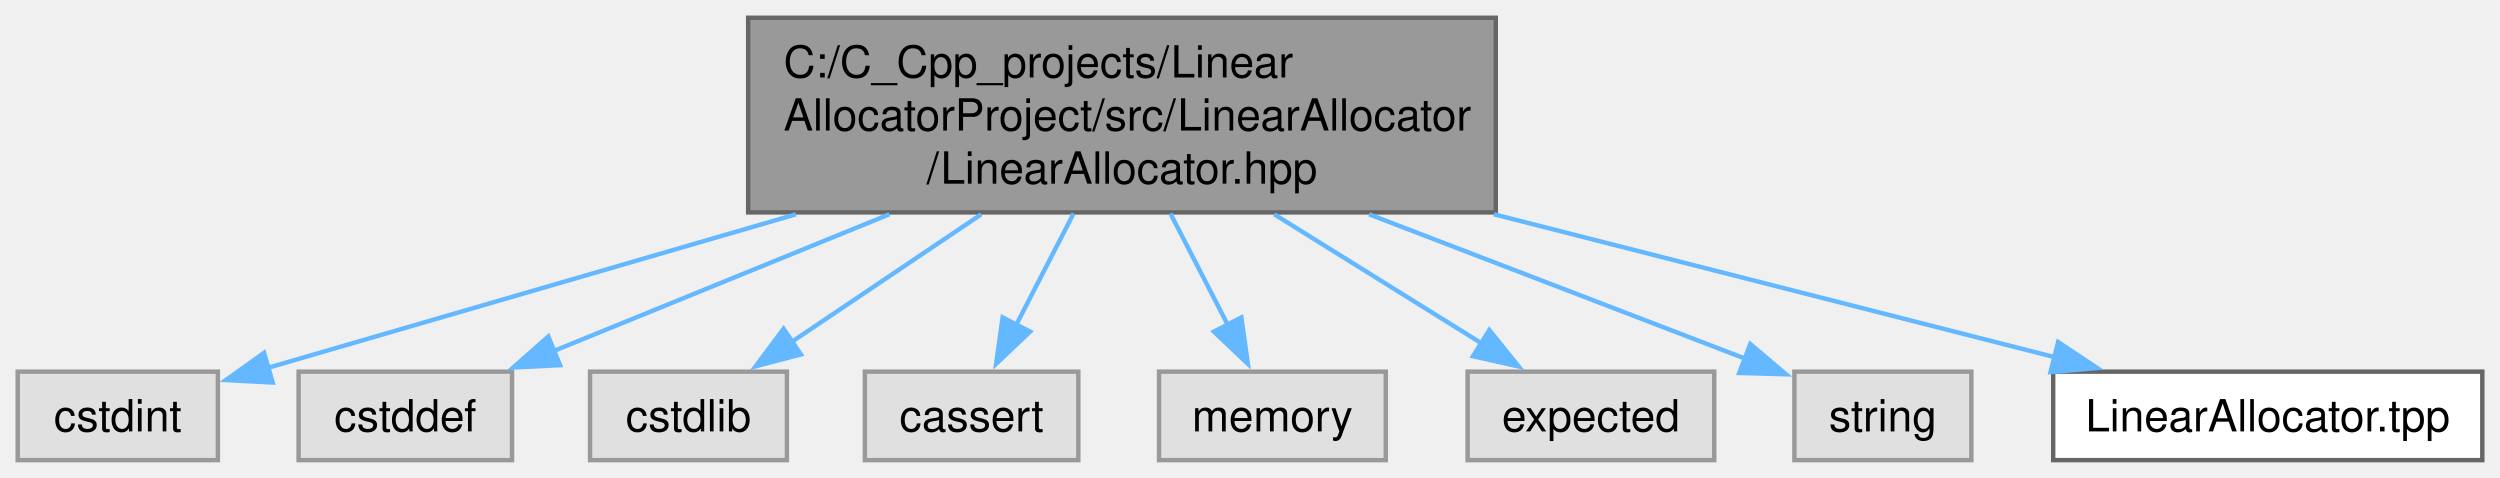
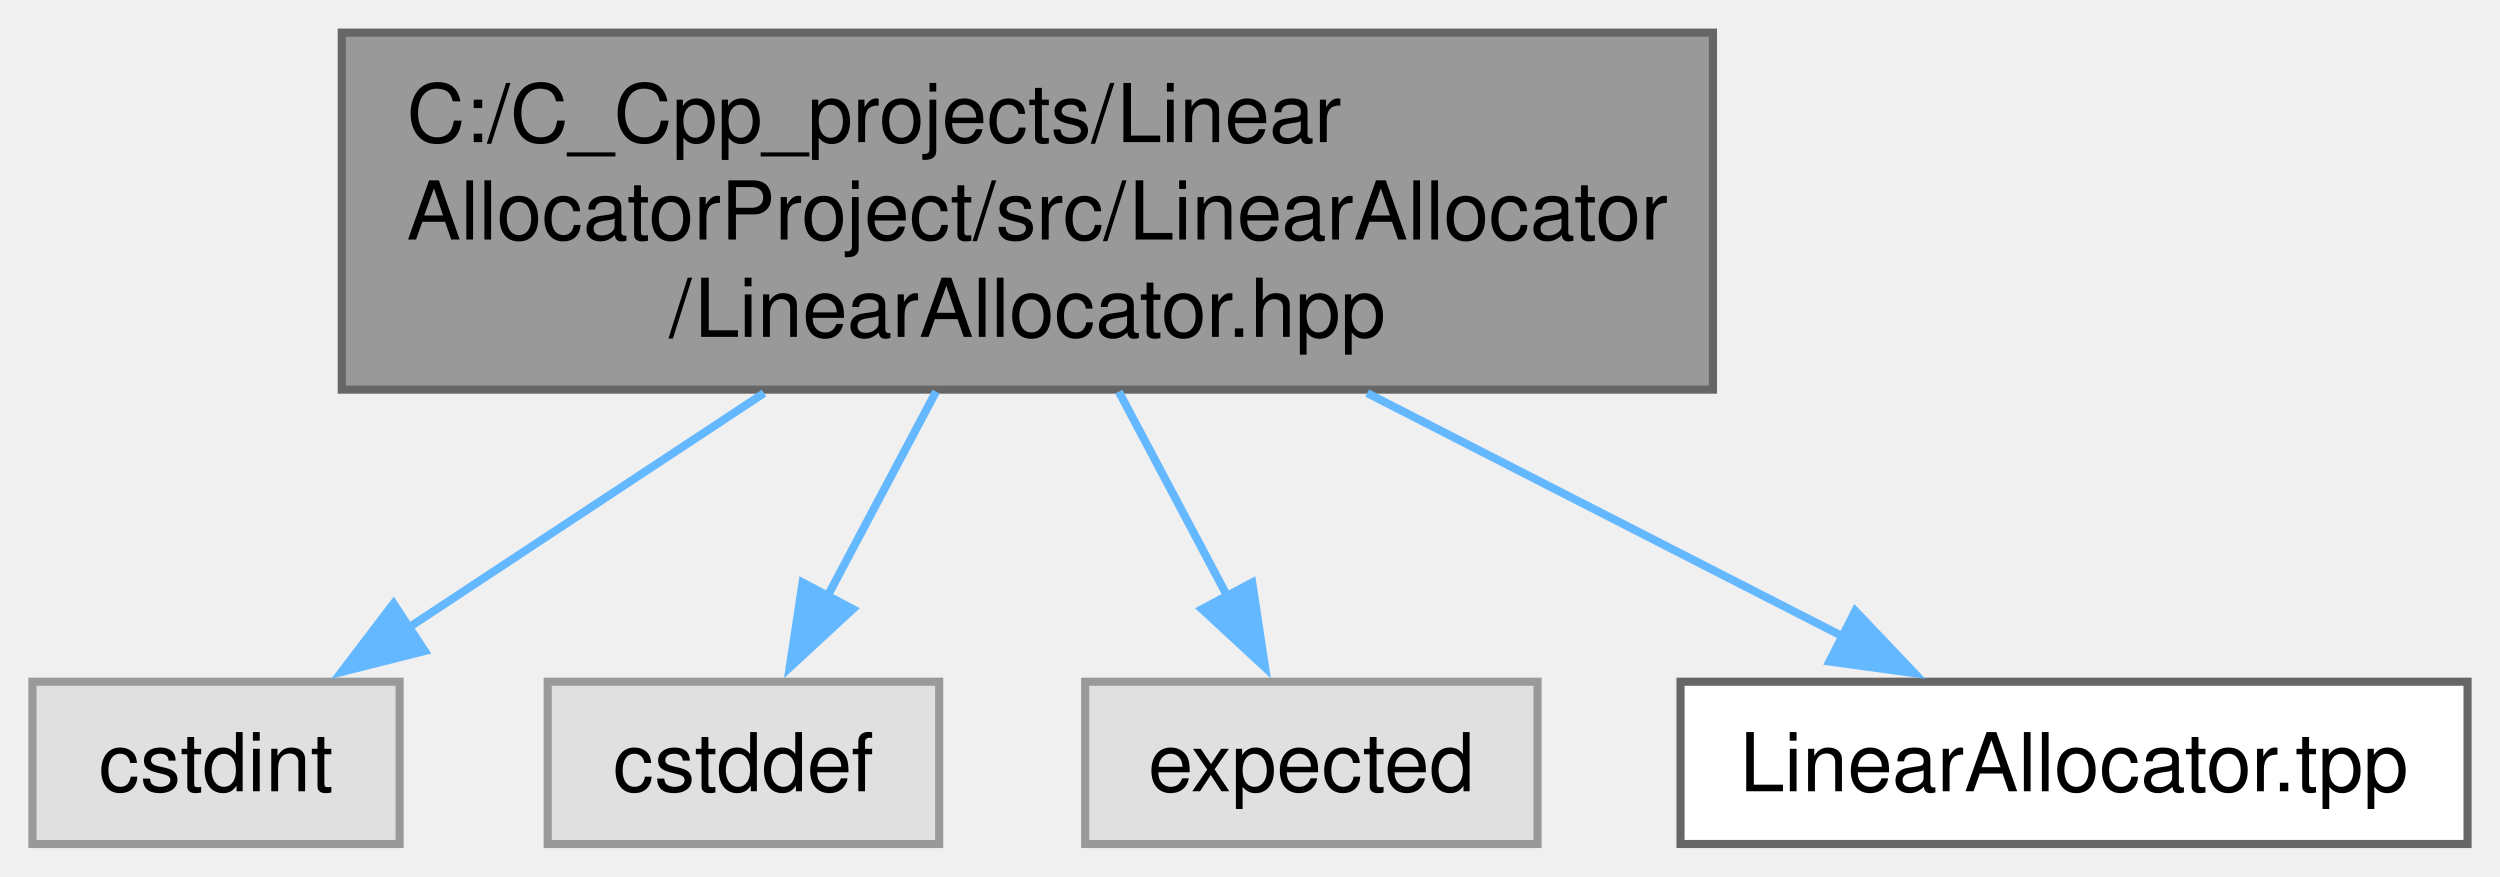
- <svg xmlns="http://www.w3.org/2000/svg" xmlns:xlink="http://www.w3.org/1999/xlink" width="565pt" height="108pt" viewBox="0.00 0.00 565.12 108.00">
+ <svg xmlns="http://www.w3.org/2000/svg" xmlns:xlink="http://www.w3.org/1999/xlink" width="308pt" height="108pt" viewBox="0.00 0.00 308.12 108.00">
  <g id="graph0" class="graph" transform="scale(1 1) rotate(0) translate(4 104)">
    <g id="Node000001" class="node">
      <g id="a_Node000001">
        <a xlink:title=" ">
-           <polygon fill="#999999" stroke="#666666" points="334.12,-100 165.12,-100 165.12,-56 334.12,-56 334.12,-100" />
-           <text text-anchor="start" x="173.12" y="-86.5" font-family="Helvetica,sans-Serif" font-size="10.00">C:/C_Cpp_projects/Linear</text>
-           <text text-anchor="start" x="173.12" y="-74.5" font-family="Helvetica,sans-Serif" font-size="10.00">AllocatorProject/src/LinearAllocator</text>
-           <text text-anchor="middle" x="249.62" y="-62.5" font-family="Helvetica,sans-Serif" font-size="10.00">/LinearAllocator.hpp</text>
+           <polygon fill="#999999" stroke="#666666" points="207.12,-100 38.12,-100 38.12,-56 207.12,-56 207.12,-100" />
+           <text text-anchor="start" x="46.12" y="-86.5" font-family="Helvetica,sans-Serif" font-size="10.00">C:/C_Cpp_projects/Linear</text>
+           <text text-anchor="start" x="46.12" y="-74.5" font-family="Helvetica,sans-Serif" font-size="10.00">AllocatorProject/src/LinearAllocator</text>
+           <text text-anchor="middle" x="122.62" y="-62.5" font-family="Helvetica,sans-Serif" font-size="10.00">/LinearAllocator.hpp</text>
        </a>
      </g>
    </g>
    <g id="Node000002" class="node">
      <g id="a_Node000002">
        <a xlink:title=" ">
          <polygon fill="#e0e0e0" stroke="#999999" points="45.25,-20 0,-20 0,0 45.25,0 45.25,-20" />
          <text text-anchor="middle" x="22.62" y="-6.5" font-family="Helvetica,sans-Serif" font-size="10.00">cstdint</text>
        </a>
      </g>
    </g>
    <g id="edge1_Node000001_Node000002" class="edge">
      <g id="a_edge1_Node000001_Node000002">
        <a xlink:title=" ">
-           <path fill="none" stroke="#63b8ff" d="M175.92,-55.57C135.69,-43.87 87.8,-29.95 56.39,-20.82" />
-           <polygon fill="#63b8ff" stroke="#63b8ff" points="57.64,-17.54 47.06,-18.1 55.69,-24.26 57.64,-17.54" />
+           <path fill="none" stroke="#63b8ff" d="M90.16,-55.57C75.8,-46.09 59.23,-35.16 46.09,-26.49" />
+           <polygon fill="#63b8ff" stroke="#63b8ff" points="48.35,-23.79 38.08,-21.2 44.5,-29.63 48.35,-23.79" />
        </a>
      </g>
    </g>
    <g id="Node000003" class="node">
      <g id="a_Node000003">
        <a xlink:title=" ">
          <polygon fill="#e0e0e0" stroke="#999999" points="111.75,-20 63.5,-20 63.5,0 111.75,0 111.75,-20" />
          <text text-anchor="middle" x="87.62" y="-6.5" font-family="Helvetica,sans-Serif" font-size="10.00">cstddef</text>
        </a>
      </g>
    </g>
    <g id="edge2_Node000001_Node000003" class="edge">
      <g id="a_edge2_Node000001_Node000003">
        <a xlink:title=" ">
-           <path fill="none" stroke="#63b8ff" d="M197.03,-55.57C172.05,-45.4 142.95,-33.54 121.05,-24.62" />
-           <polygon fill="#63b8ff" stroke="#63b8ff" points="122.6,-21.47 112.01,-20.94 119.95,-27.95 122.6,-21.47" />
+           <path fill="none" stroke="#63b8ff" d="M111.36,-55.75C107.07,-47.66 102.2,-38.48 97.99,-30.55" />
+           <polygon fill="#63b8ff" stroke="#63b8ff" points="101.11,-28.95 93.33,-21.76 94.92,-32.23 101.11,-28.95" />
        </a>
      </g>
    </g>
    <g id="Node000004" class="node">
      <g id="a_Node000004">
        <a xlink:title=" ">
-           <polygon fill="#e0e0e0" stroke="#999999" points="173.88,-20 129.38,-20 129.38,0 173.88,0 173.88,-20" />
-           <text text-anchor="middle" x="151.62" y="-6.5" font-family="Helvetica,sans-Serif" font-size="10.00">cstdlib</text>
+           <polygon fill="#e0e0e0" stroke="#999999" points="185.5,-20 129.75,-20 129.75,0 185.5,0 185.5,-20" />
+           <text text-anchor="middle" x="157.62" y="-6.5" font-family="Helvetica,sans-Serif" font-size="10.00">expected</text>
        </a>
      </g>
    </g>
    <g id="edge3_Node000001_Node000004" class="edge">
      <g id="a_edge3_Node000001_Node000004">
        <a xlink:title=" ">
-           <path fill="none" stroke="#63b8ff" d="M217.81,-55.57C203.87,-46.19 187.81,-35.37 175,-26.75" />
-           <polygon fill="#63b8ff" stroke="#63b8ff" points="177.04,-23.89 166.79,-21.21 173.13,-29.7 177.04,-23.89" />
+           <path fill="none" stroke="#63b8ff" d="M133.89,-55.75C138.18,-47.66 143.05,-38.48 147.26,-30.55" />
+           <polygon fill="#63b8ff" stroke="#63b8ff" points="150.33,-32.23 151.92,-21.76 144.14,-28.95 150.33,-32.23" />
        </a>
      </g>
    </g>
    <g id="Node000005" class="node">
      <g id="a_Node000005">
-         <a xlink:title=" ">
-           <polygon fill="#e0e0e0" stroke="#999999" points="239.75,-20 191.5,-20 191.5,0 239.75,0 239.75,-20" />
-           <text text-anchor="middle" x="215.62" y="-6.5" font-family="Helvetica,sans-Serif" font-size="10.00">cassert</text>
+         <a xlink:href="_linear_allocator_8tpp.html" target="_top" xlink:title=" ">
+           <polygon fill="white" stroke="#666666" points="300.12,-20 203.12,-20 203.12,0 300.12,0 300.12,-20" />
+           <text text-anchor="middle" x="251.62" y="-6.5" font-family="Helvetica,sans-Serif" font-size="10.00">LinearAllocator.tpp</text>
        </a>
      </g>
    </g>
    <g id="edge4_Node000001_Node000005" class="edge">
      <g id="a_edge4_Node000001_Node000005">
        <a xlink:title=" ">
-           <path fill="none" stroke="#63b8ff" d="M238.68,-55.75C234.51,-47.66 229.78,-38.48 225.7,-30.55" />
-           <polygon fill="#63b8ff" stroke="#63b8ff" points="228.86,-29.05 221.17,-21.76 222.64,-32.26 228.86,-29.05" />
-         </a>
-       </g>
-     </g>
-     <g id="Node000006" class="node">
-       <g id="a_Node000006">
-         <a xlink:title=" ">
-           <polygon fill="#e0e0e0" stroke="#999999" points="309.25,-20 258,-20 258,0 309.25,0 309.25,-20" />
-           <text text-anchor="middle" x="283.62" y="-6.5" font-family="Helvetica,sans-Serif" font-size="10.00">memory</text>
-         </a>
-       </g>
-     </g>
-     <g id="edge5_Node000001_Node000006" class="edge">
-       <g id="a_edge5_Node000001_Node000006">
-         <a xlink:title=" ">
-           <path fill="none" stroke="#63b8ff" d="M260.57,-55.75C264.74,-47.66 269.47,-38.48 273.55,-30.55" />
-           <polygon fill="#63b8ff" stroke="#63b8ff" points="276.61,-32.26 278.08,-21.76 270.39,-29.05 276.61,-32.26" />
-         </a>
-       </g>
-     </g>
-     <g id="Node000007" class="node">
-       <g id="a_Node000007">
-         <a xlink:title=" ">
-           <polygon fill="#e0e0e0" stroke="#999999" points="383.5,-20 327.75,-20 327.75,0 383.5,0 383.5,-20" />
-           <text text-anchor="middle" x="355.62" y="-6.5" font-family="Helvetica,sans-Serif" font-size="10.00">expected</text>
-         </a>
-       </g>
-     </g>
-     <g id="edge6_Node000001_Node000007" class="edge">
-       <g id="a_edge6_Node000001_Node000007">
-         <a xlink:title=" ">
-           <path fill="none" stroke="#63b8ff" d="M284.04,-55.57C299.41,-46 317.17,-34.94 331.16,-26.24" />
-           <polygon fill="#63b8ff" stroke="#63b8ff" points="332.66,-29.42 339.3,-21.17 328.96,-23.48 332.66,-29.42" />
-         </a>
-       </g>
-     </g>
-     <g id="Node000008" class="node">
-       <g id="a_Node000008">
-         <a xlink:title=" ">
-           <polygon fill="#e0e0e0" stroke="#999999" points="441.62,-20 401.62,-20 401.62,0 441.62,0 441.62,-20" />
-           <text text-anchor="middle" x="421.62" y="-6.5" font-family="Helvetica,sans-Serif" font-size="10.00">string</text>
-         </a>
-       </g>
-     </g>
-     <g id="edge7_Node000001_Node000008" class="edge">
-       <g id="a_edge7_Node000001_Node000008">
-         <a xlink:title=" ">
-           <path fill="none" stroke="#63b8ff" d="M305.47,-55.57C333.75,-44.72 367.02,-31.95 390.68,-22.87" />
-           <polygon fill="#63b8ff" stroke="#63b8ff" points="391.65,-26.25 399.74,-19.4 389.15,-19.71 391.65,-26.25" />
-         </a>
-       </g>
-     </g>
-     <g id="Node000009" class="node">
-       <g id="a_Node000009">
-         <a xlink:href="_linear_allocator_8tpp.html" target="_top" xlink:title=" ">
-           <polygon fill="white" stroke="#666666" points="557.12,-20 460.12,-20 460.12,0 557.12,0 557.12,-20" />
-           <text text-anchor="middle" x="508.62" y="-6.5" font-family="Helvetica,sans-Serif" font-size="10.00">LinearAllocator.tpp</text>
-         </a>
-       </g>
-     </g>
-     <g id="edge8_Node000001_Node000009" class="edge">
-       <g id="a_edge8_Node000001_Node000009">
-         <a xlink:title=" ">
-           <path fill="none" stroke="#63b8ff" d="M333.71,-55.57C375.7,-44.87 424.97,-32.32 460.51,-23.26" />
-           <polygon fill="#63b8ff" stroke="#63b8ff" points="461.24,-26.69 470.07,-20.83 459.51,-19.9 461.24,-26.69" />
+           <path fill="none" stroke="#63b8ff" d="M164.51,-55.57C183.76,-45.72 206.09,-34.3 223.32,-25.48" />
+           <polygon fill="#63b8ff" stroke="#63b8ff" points="224.66,-28.73 231.97,-21.05 221.48,-22.49 224.66,-28.73" />
        </a>
      </g>
    </g>
  </g>
</svg>
